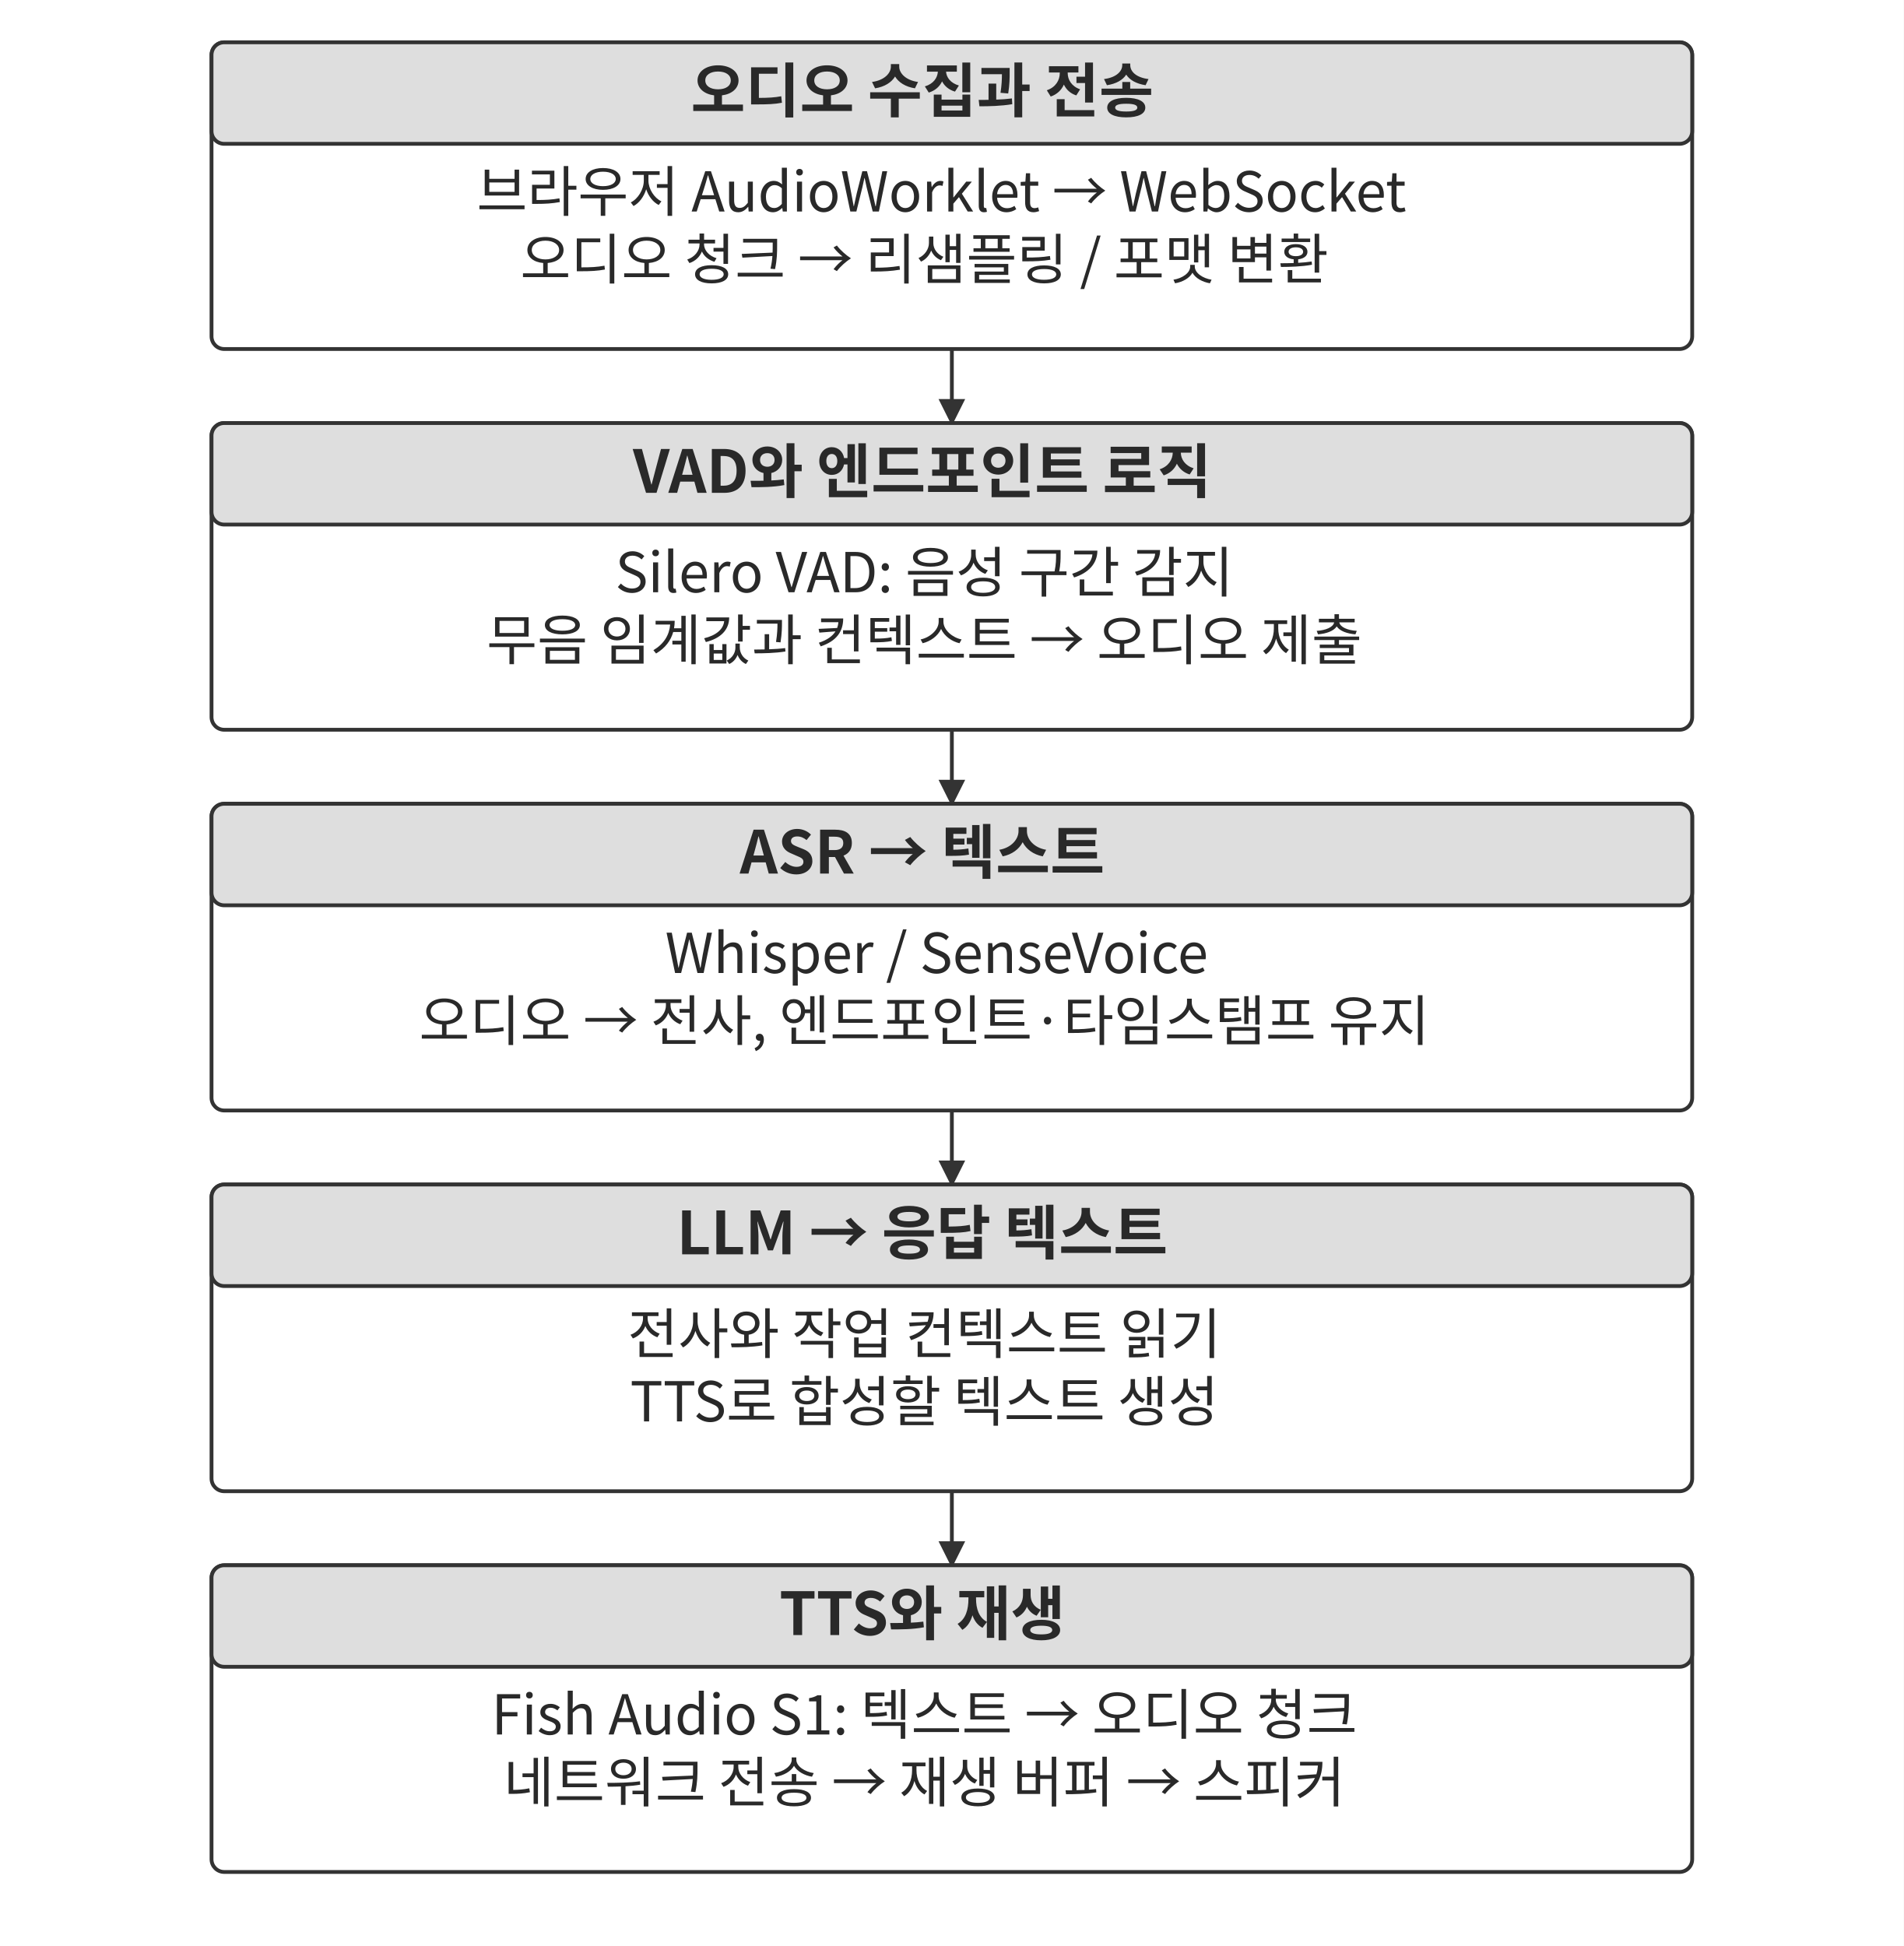
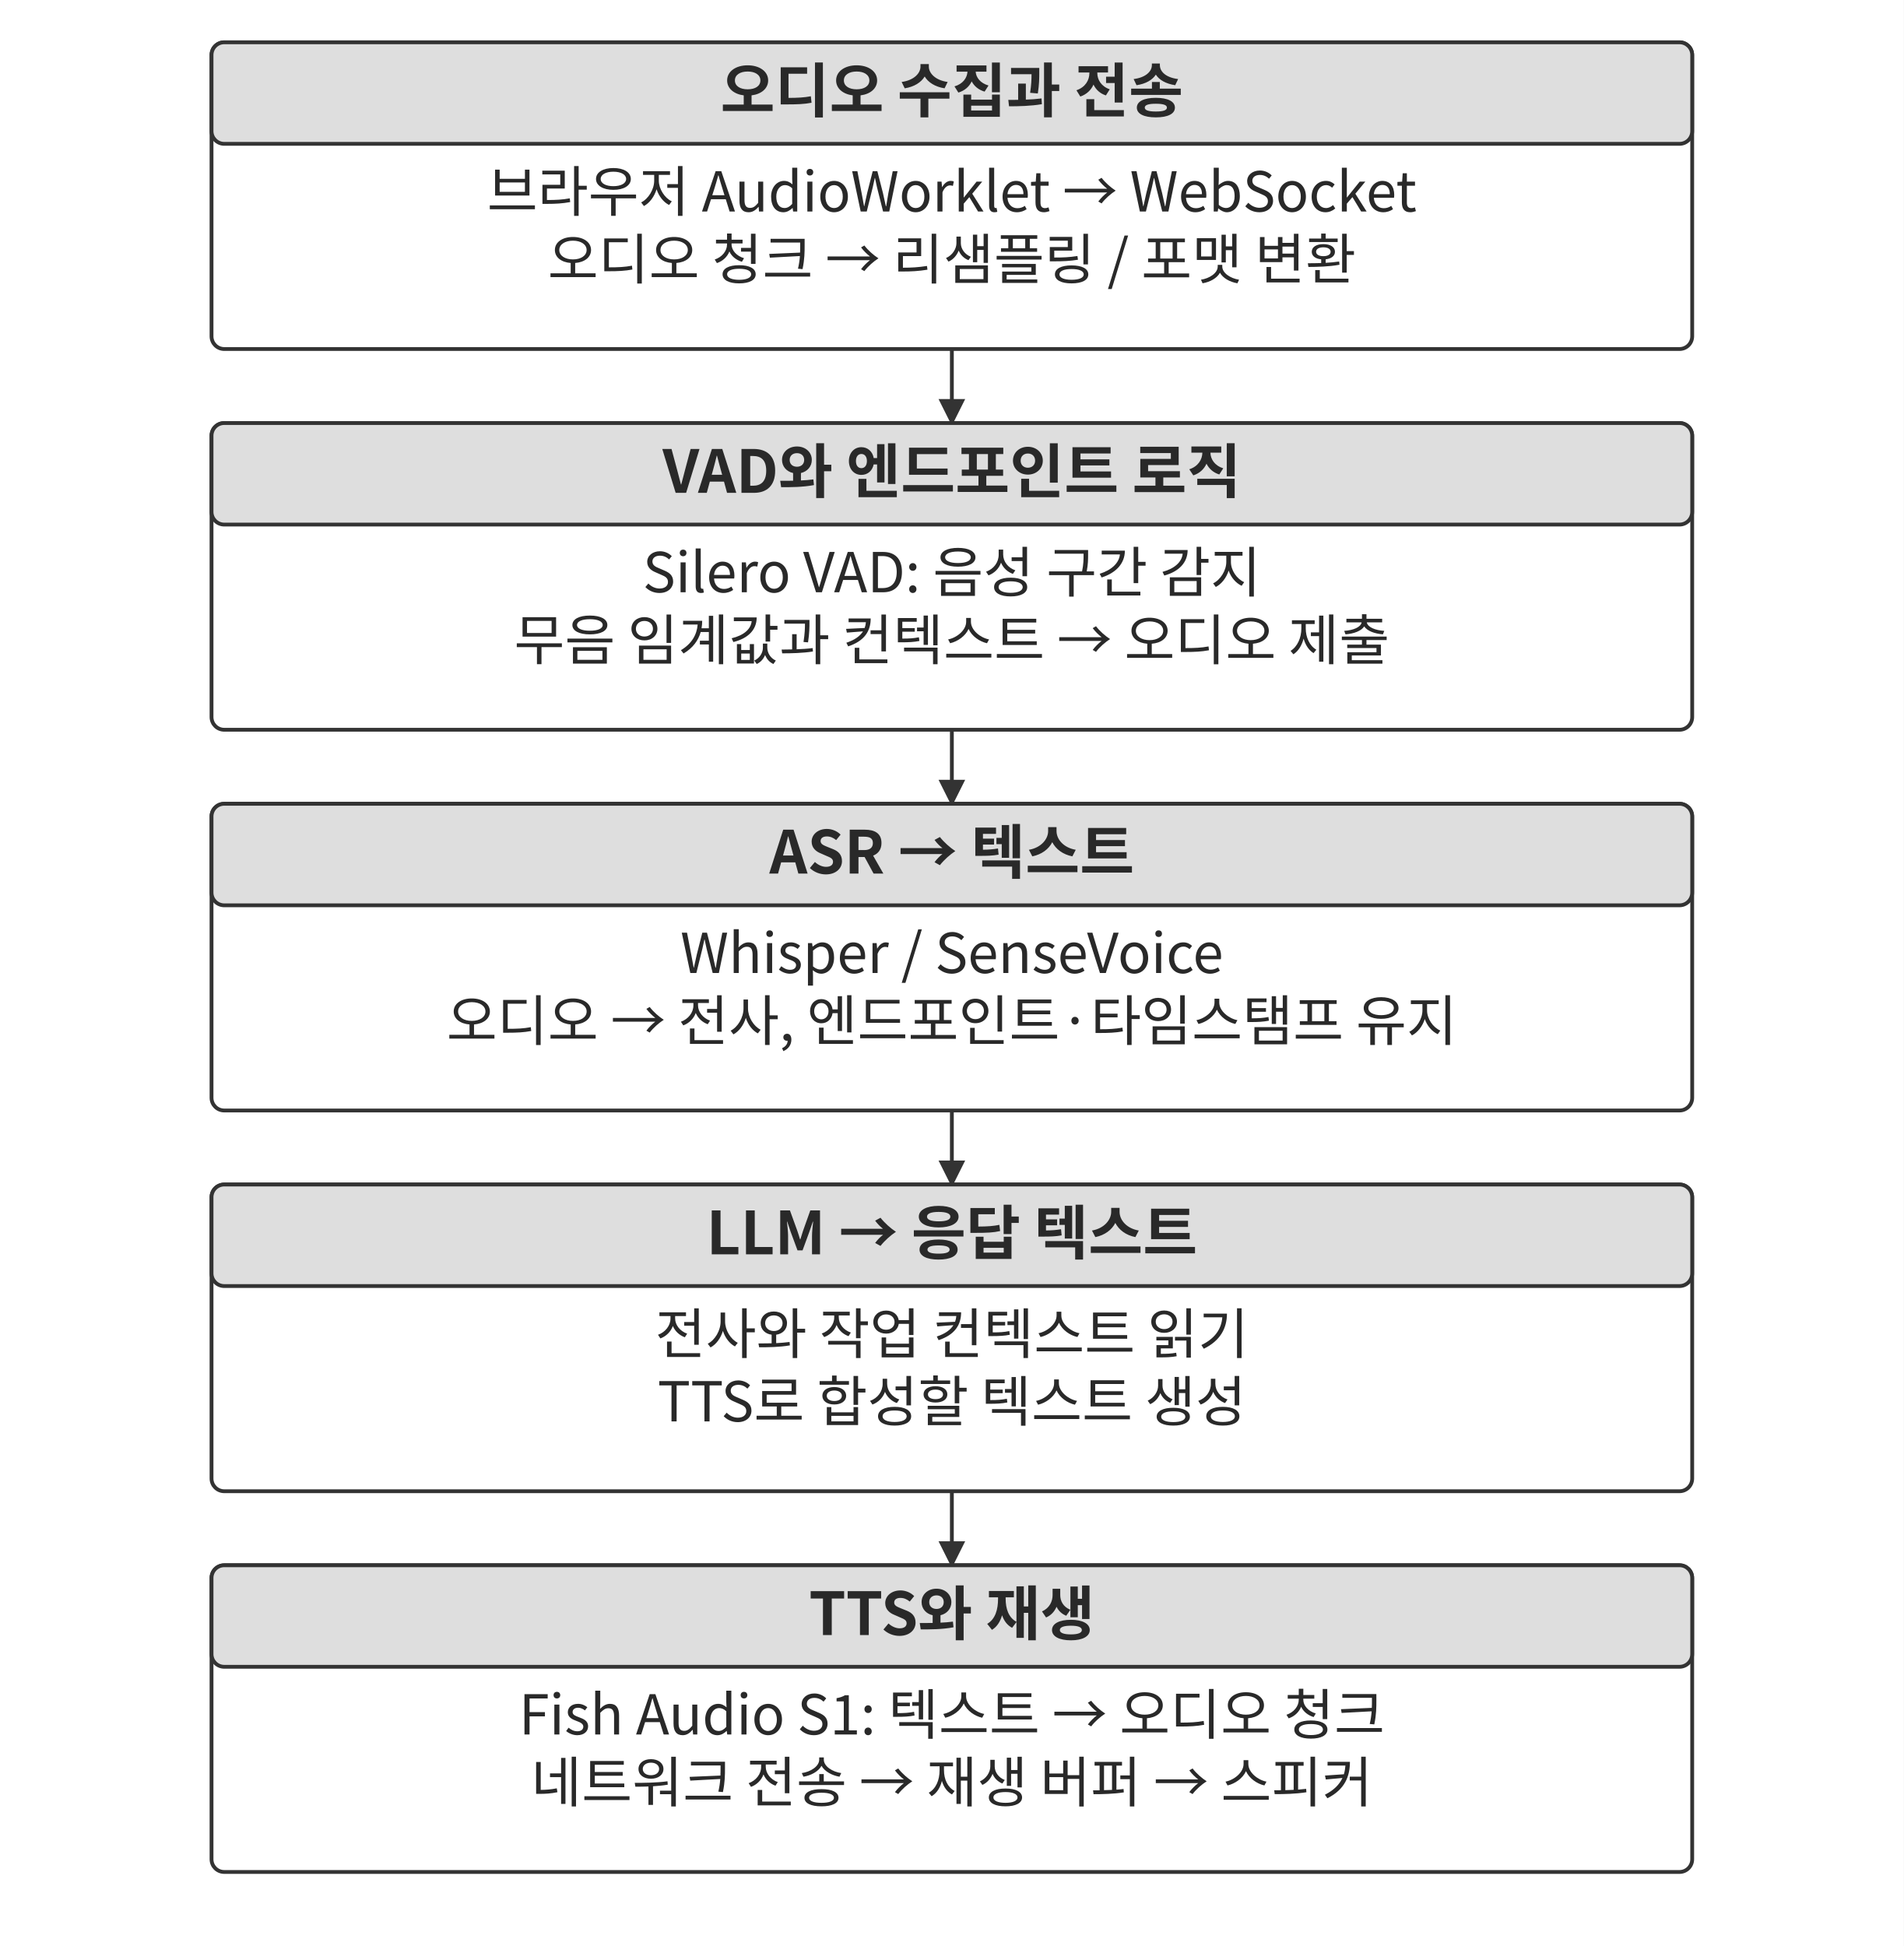
<svg xmlns="http://www.w3.org/2000/svg" width="106.000mm" height="108.356mm" viewBox="0 0 900 920" role="img" aria-labelledby="title desc">
  <defs>
    <marker id="arrow" viewBox="0 0 10 10" refX="9" refY="5" markerWidth="7" markerHeight="7" orient="auto-start-reverse">
      <path d="M0 0 L10 5 L0 10 Z" fill="#333333" />
    </marker>
  </defs>
  <rect width="900" height="920" fill="#ffffff" y="0" />
  <rect x="100" y="20" width="700" height="145" rx="6" fill="#ffffff" stroke="#333333" stroke-width="1.8" />
  <rect x="100" y="20" width="700" height="48" rx="6" fill="#dedede" stroke="#333333" stroke-width="1.8" />
-   <text x="436" y="53" text-anchor="middle" font-family="&quot;Noto Sans CJK KR&quot;, &quot;Source Han Sans KR&quot;, &quot;Apple SD Gothic Neo&quot;, &quot;Malgun Gothic&quot;, sans-serif" font-size="28.0" font-weight="700" fill="#292929">오디오 수집과 전송</text>
-   <text x="445.1" y="100" text-anchor="middle" font-family="&quot;Noto Sans CJK KR&quot;, &quot;Source Han Sans KR&quot;, &quot;Apple SD Gothic Neo&quot;, &quot;Malgun Gothic&quot;, sans-serif" font-size="26.0" font-weight="400" fill="#292929">브라우저 AudioWorklet → WebSocket</text>
-   <text x="437" y="132" text-anchor="middle" font-family="&quot;Noto Sans CJK KR&quot;, &quot;Source Han Sans KR&quot;, &quot;Apple SD Gothic Neo&quot;, &quot;Malgun Gothic&quot;, sans-serif" font-size="26.0" font-weight="400" fill="#292929">오디오 청크 → 리샘플링 / 포맷 변환</text>
+   <text x="450" y="53" text-anchor="middle" font-family="&quot;Noto Sans CJK KR&quot;, &quot;Source Han Sans KR&quot;, &quot;Apple SD Gothic Neo&quot;, &quot;Malgun Gothic&quot;, sans-serif" font-size="28.0" font-weight="700" fill="#292929">오디오 수집과 전송</text>
+   <text x="450" y="100" text-anchor="middle" font-family="&quot;Noto Sans CJK KR&quot;, &quot;Source Han Sans KR&quot;, &quot;Apple SD Gothic Neo&quot;, &quot;Malgun Gothic&quot;, sans-serif" font-size="26.0" font-weight="400" fill="#292929">브라우저 AudioWorklet → WebSocket</text>
+   <text x="450" y="132" text-anchor="middle" font-family="&quot;Noto Sans CJK KR&quot;, &quot;Source Han Sans KR&quot;, &quot;Apple SD Gothic Neo&quot;, &quot;Malgun Gothic&quot;, sans-serif" font-size="26.0" font-weight="400" fill="#292929">오디오 청크 → 리샘플링 / 포맷 변환</text>
  <path d="M450 165 L450 200" fill="none" stroke="#333333" stroke-width="1.8" marker-end="url(#arrow)" />
  <rect x="100" y="200" width="700" height="145" rx="6" fill="#ffffff" stroke="#333333" stroke-width="1.8" />
  <rect x="100" y="200" width="700" height="48" rx="6" fill="#dedede" stroke="#333333" stroke-width="1.8" />
-   <text x="436" y="233" text-anchor="middle" font-family="&quot;Noto Sans CJK KR&quot;, &quot;Source Han Sans KR&quot;, &quot;Apple SD Gothic Neo&quot;, &quot;Malgun Gothic&quot;, sans-serif" font-size="28.0" font-weight="700" fill="#292929">VAD와 엔드포인트 로직</text>
-   <text x="437" y="280" text-anchor="middle" font-family="&quot;Noto Sans CJK KR&quot;, &quot;Source Han Sans KR&quot;, &quot;Apple SD Gothic Neo&quot;, &quot;Malgun Gothic&quot;, sans-serif" font-size="26.0" font-weight="400" fill="#292929">Silero VAD: 음성 구간 감지</text>
-   <text x="437" y="312" text-anchor="middle" font-family="&quot;Noto Sans CJK KR&quot;, &quot;Source Han Sans KR&quot;, &quot;Apple SD Gothic Neo&quot;, &quot;Malgun Gothic&quot;, sans-serif" font-size="26.0" font-weight="400" fill="#292929">무음 임계값과 컨텍스트 → 오디오 제출</text>
+   <text x="450" y="233" text-anchor="middle" font-family="&quot;Noto Sans CJK KR&quot;, &quot;Source Han Sans KR&quot;, &quot;Apple SD Gothic Neo&quot;, &quot;Malgun Gothic&quot;, sans-serif" font-size="28.0" font-weight="700" fill="#292929">VAD와 엔드포인트 로직</text>
+   <text x="450" y="280" text-anchor="middle" font-family="&quot;Noto Sans CJK KR&quot;, &quot;Source Han Sans KR&quot;, &quot;Apple SD Gothic Neo&quot;, &quot;Malgun Gothic&quot;, sans-serif" font-size="26.0" font-weight="400" fill="#292929">Silero VAD: 음성 구간 감지</text>
+   <text x="450" y="312" text-anchor="middle" font-family="&quot;Noto Sans CJK KR&quot;, &quot;Source Han Sans KR&quot;, &quot;Apple SD Gothic Neo&quot;, &quot;Malgun Gothic&quot;, sans-serif" font-size="26.0" font-weight="400" fill="#292929">무음 임계값과 컨텍스트 → 오디오 제출</text>
  <path d="M450 345 L450 380" fill="none" stroke="#333333" stroke-width="1.8" marker-end="url(#arrow)" />
  <rect x="100" y="380" width="700" height="145" rx="6" fill="#ffffff" stroke="#333333" stroke-width="1.8" />
  <rect x="100" y="380" width="700" height="48" rx="6" fill="#dedede" stroke="#333333" stroke-width="1.8" />
-   <text x="436" y="413" text-anchor="middle" font-family="&quot;Noto Sans CJK KR&quot;, &quot;Source Han Sans KR&quot;, &quot;Apple SD Gothic Neo&quot;, &quot;Malgun Gothic&quot;, sans-serif" font-size="28.0" font-weight="700" fill="#292929">ASR → 텍스트</text>
-   <text x="442.8" y="460" text-anchor="middle" font-family="&quot;Noto Sans CJK KR&quot;, &quot;Source Han Sans KR&quot;, &quot;Apple SD Gothic Neo&quot;, &quot;Malgun Gothic&quot;, sans-serif" font-size="26.0" font-weight="400" fill="#292929">Whisper / SenseVoice</text>
-   <text x="437" y="492" text-anchor="middle" font-family="&quot;Noto Sans CJK KR&quot;, &quot;Source Han Sans KR&quot;, &quot;Apple SD Gothic Neo&quot;, &quot;Malgun Gothic&quot;, sans-serif" font-size="26.0" font-weight="400" fill="#292929">오디오 → 전사, 엔드포인트·타임스탬프 유지</text>
+   <text x="450" y="413" text-anchor="middle" font-family="&quot;Noto Sans CJK KR&quot;, &quot;Source Han Sans KR&quot;, &quot;Apple SD Gothic Neo&quot;, &quot;Malgun Gothic&quot;, sans-serif" font-size="28.0" font-weight="700" fill="#292929">ASR → 텍스트</text>
+   <text x="450" y="460" text-anchor="middle" font-family="&quot;Noto Sans CJK KR&quot;, &quot;Source Han Sans KR&quot;, &quot;Apple SD Gothic Neo&quot;, &quot;Malgun Gothic&quot;, sans-serif" font-size="26.0" font-weight="400" fill="#292929">Whisper / SenseVoice</text>
+   <text x="450" y="492" text-anchor="middle" font-family="&quot;Noto Sans CJK KR&quot;, &quot;Source Han Sans KR&quot;, &quot;Apple SD Gothic Neo&quot;, &quot;Malgun Gothic&quot;, sans-serif" font-size="26.0" font-weight="400" fill="#292929">오디오 → 전사, 엔드포인트·타임스탬프 유지</text>
  <path d="M450 525 L450 560" fill="none" stroke="#333333" stroke-width="1.8" marker-end="url(#arrow)" />
  <rect x="100" y="560" width="700" height="145" rx="6" fill="#ffffff" stroke="#333333" stroke-width="1.8" />
  <rect x="100" y="560" width="700" height="48" rx="6" fill="#dedede" stroke="#333333" stroke-width="1.8" />
-   <text x="436" y="593" text-anchor="middle" font-family="&quot;Noto Sans CJK KR&quot;, &quot;Source Han Sans KR&quot;, &quot;Apple SD Gothic Neo&quot;, &quot;Malgun Gothic&quot;, sans-serif" font-size="28.0" font-weight="700" fill="#292929">LLM → 응답 텍스트</text>
-   <text x="437" y="640" text-anchor="middle" font-family="&quot;Noto Sans CJK KR&quot;, &quot;Source Han Sans KR&quot;, &quot;Apple SD Gothic Neo&quot;, &quot;Malgun Gothic&quot;, sans-serif" font-size="26.0" font-weight="400" fill="#292929">전사와 작업 컨텍스트 읽기</text>
-   <text x="437" y="672" text-anchor="middle" font-family="&quot;Noto Sans CJK KR&quot;, &quot;Source Han Sans KR&quot;, &quot;Apple SD Gothic Neo&quot;, &quot;Malgun Gothic&quot;, sans-serif" font-size="26.0" font-weight="400" fill="#292929">TTS로 합성할 텍스트 생성</text>
+   <text x="450" y="593" text-anchor="middle" font-family="&quot;Noto Sans CJK KR&quot;, &quot;Source Han Sans KR&quot;, &quot;Apple SD Gothic Neo&quot;, &quot;Malgun Gothic&quot;, sans-serif" font-size="28.0" font-weight="700" fill="#292929">LLM → 응답 텍스트</text>
+   <text x="450" y="640" text-anchor="middle" font-family="&quot;Noto Sans CJK KR&quot;, &quot;Source Han Sans KR&quot;, &quot;Apple SD Gothic Neo&quot;, &quot;Malgun Gothic&quot;, sans-serif" font-size="26.0" font-weight="400" fill="#292929">전사와 작업 컨텍스트 읽기</text>
+   <text x="450" y="672" text-anchor="middle" font-family="&quot;Noto Sans CJK KR&quot;, &quot;Source Han Sans KR&quot;, &quot;Apple SD Gothic Neo&quot;, &quot;Malgun Gothic&quot;, sans-serif" font-size="26.0" font-weight="400" fill="#292929">TTS로 합성할 텍스트 생성</text>
  <path d="M450 705 L450 740" fill="none" stroke="#333333" stroke-width="1.8" marker-end="url(#arrow)" />
  <rect x="100" y="740" width="700" height="145" rx="6" fill="#ffffff" stroke="#333333" stroke-width="1.8" />
  <rect x="100" y="740" width="700" height="48" rx="6" fill="#dedede" stroke="#333333" stroke-width="1.8" />
-   <text x="436" y="773" text-anchor="middle" font-family="&quot;Noto Sans CJK KR&quot;, &quot;Source Han Sans KR&quot;, &quot;Apple SD Gothic Neo&quot;, &quot;Malgun Gothic&quot;, sans-serif" font-size="28.0" font-weight="700" fill="#292929">TTS와 재생</text>
-   <text x="437" y="820" text-anchor="middle" font-family="&quot;Noto Sans CJK KR&quot;, &quot;Source Han Sans KR&quot;, &quot;Apple SD Gothic Neo&quot;, &quot;Malgun Gothic&quot;, sans-serif" font-size="26.0" font-weight="400" fill="#292929">Fish Audio S1: 텍스트 → 오디오 청크</text>
-   <text x="437" y="852" text-anchor="middle" font-family="&quot;Noto Sans CJK KR&quot;, &quot;Source Han Sans KR&quot;, &quot;Apple SD Gothic Neo&quot;, &quot;Malgun Gothic&quot;, sans-serif" font-size="26.0" font-weight="400" fill="#292929">네트워크 전송 → 재생 버퍼 → 스피커</text>
+   <text x="450" y="773" text-anchor="middle" font-family="&quot;Noto Sans CJK KR&quot;, &quot;Source Han Sans KR&quot;, &quot;Apple SD Gothic Neo&quot;, &quot;Malgun Gothic&quot;, sans-serif" font-size="28.0" font-weight="700" fill="#292929">TTS와 재생</text>
+   <text x="450" y="820" text-anchor="middle" font-family="&quot;Noto Sans CJK KR&quot;, &quot;Source Han Sans KR&quot;, &quot;Apple SD Gothic Neo&quot;, &quot;Malgun Gothic&quot;, sans-serif" font-size="26.0" font-weight="400" fill="#292929">Fish Audio S1: 텍스트 → 오디오 청크</text>
+   <text x="450" y="852" text-anchor="middle" font-family="&quot;Noto Sans CJK KR&quot;, &quot;Source Han Sans KR&quot;, &quot;Apple SD Gothic Neo&quot;, &quot;Malgun Gothic&quot;, sans-serif" font-size="26.0" font-weight="400" fill="#292929">네트워크 전송 → 재생 버퍼 → 스피커</text>
  <defs />
</svg>
